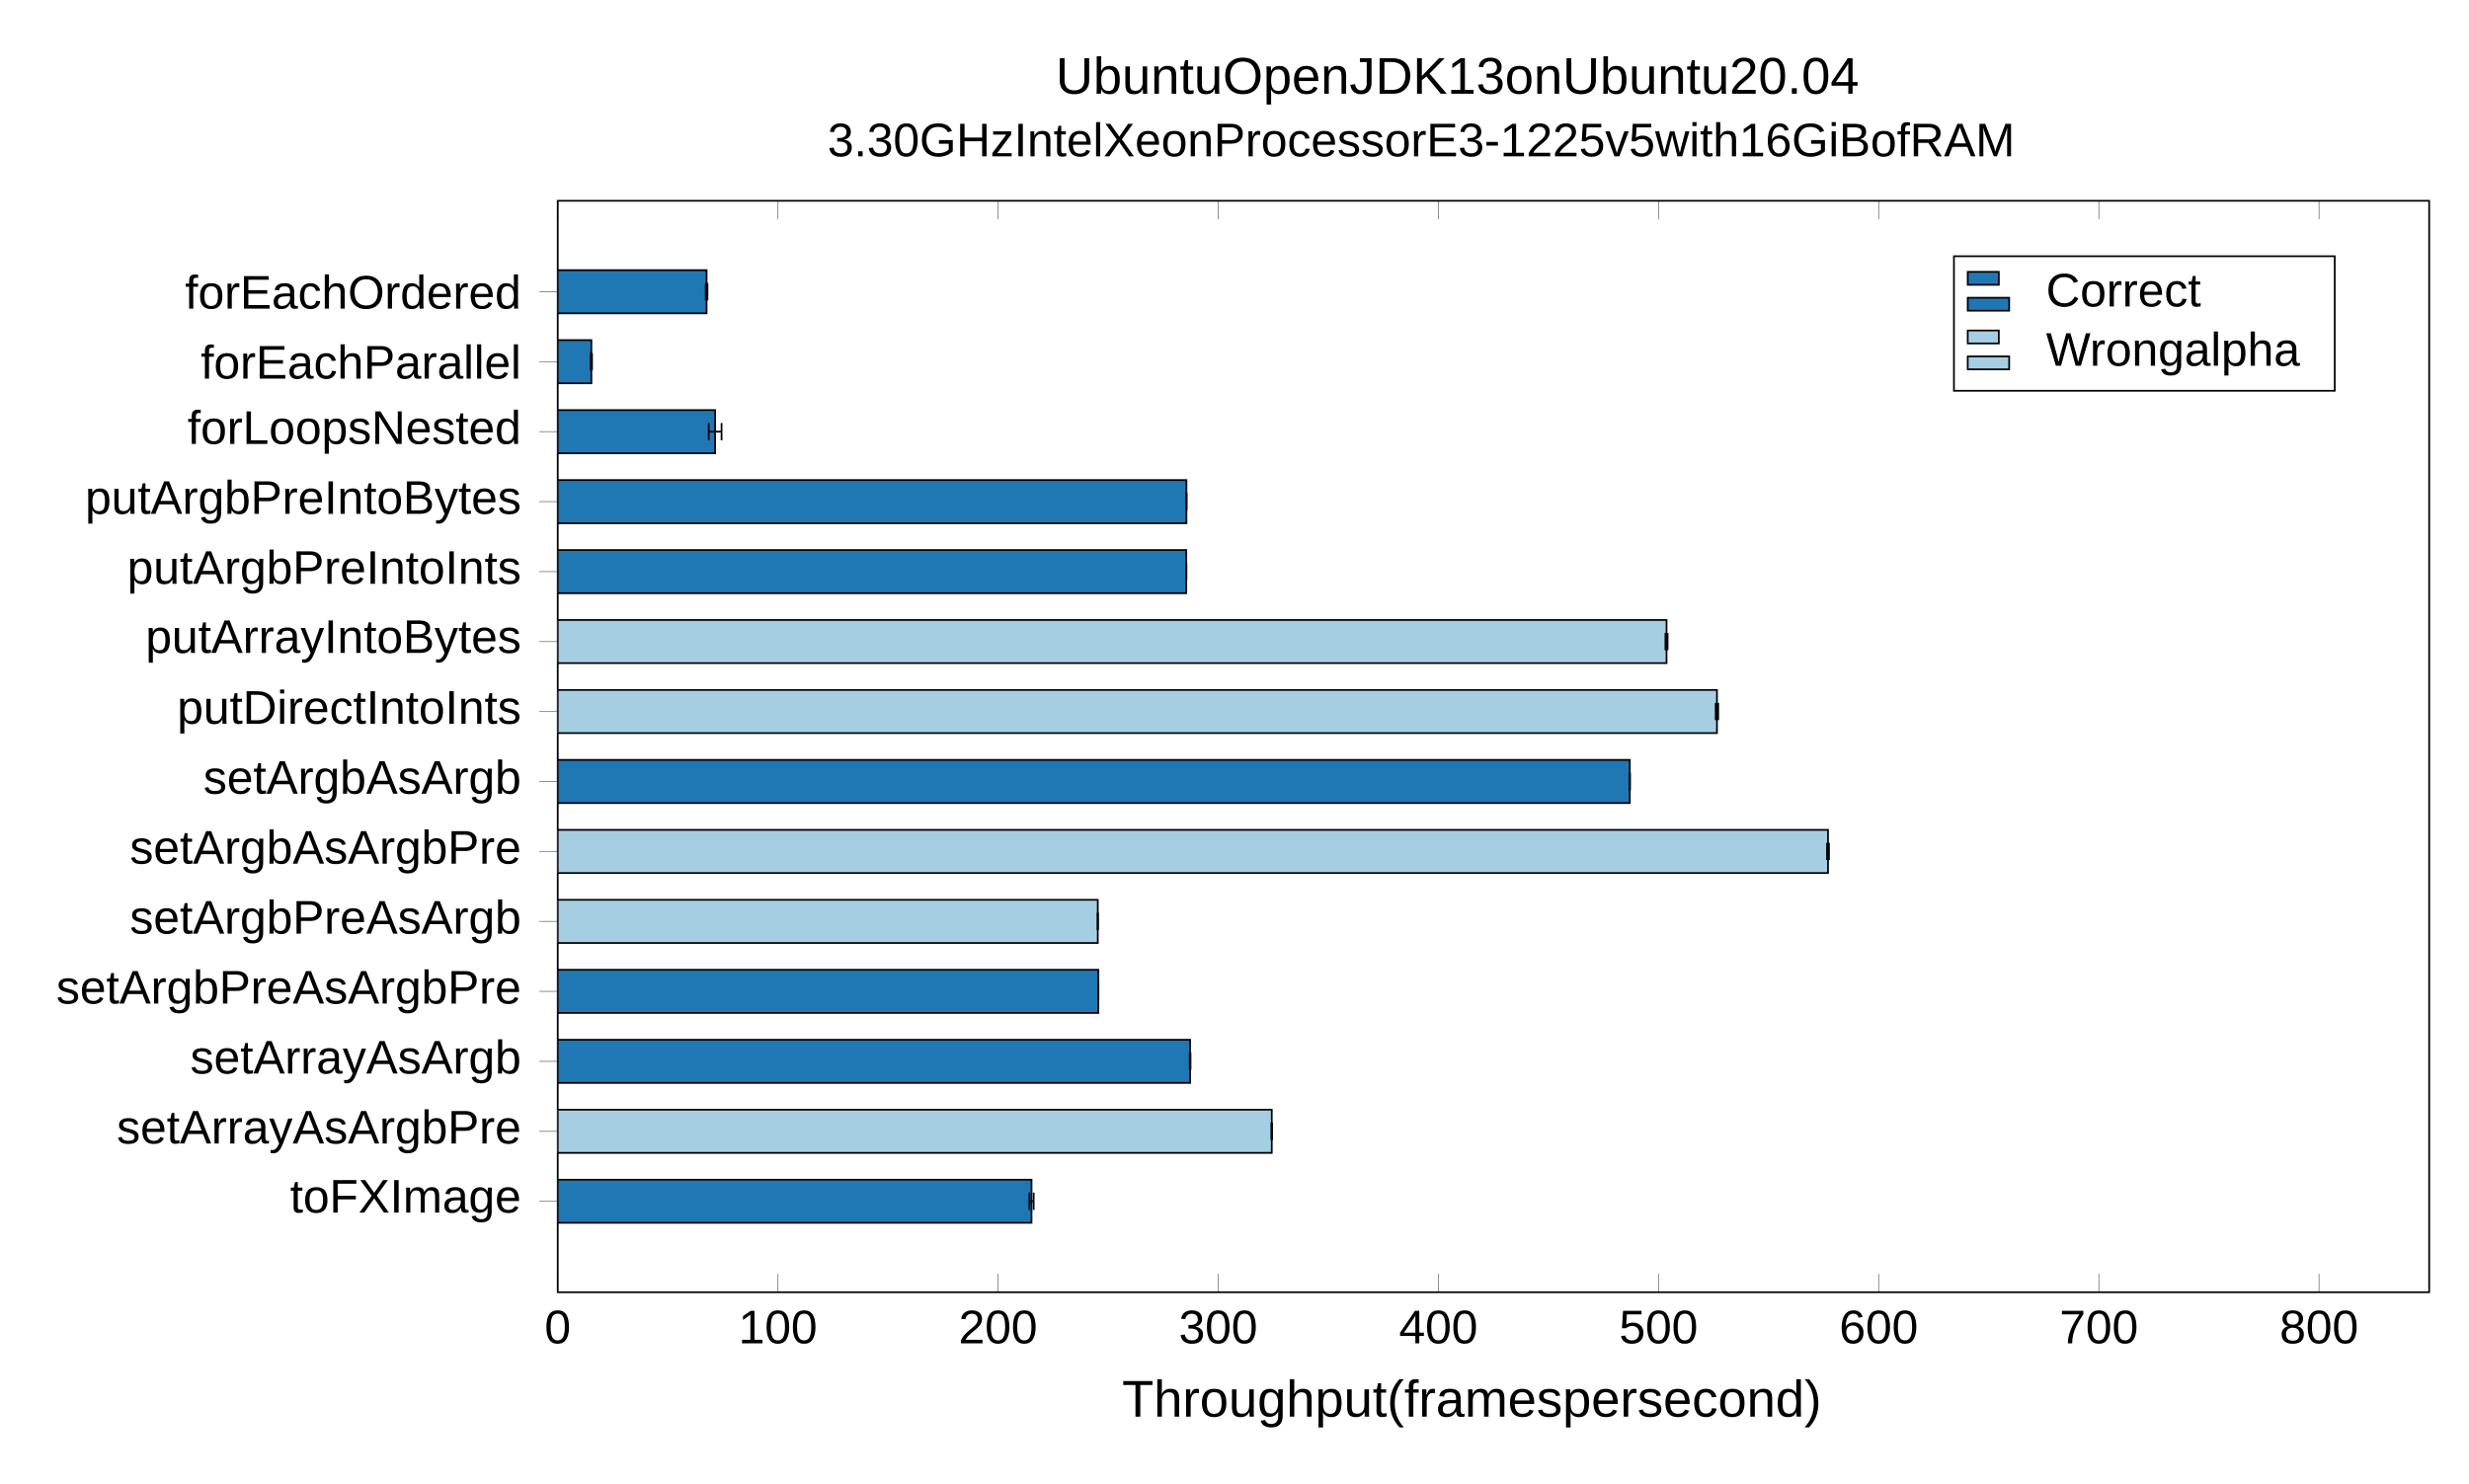
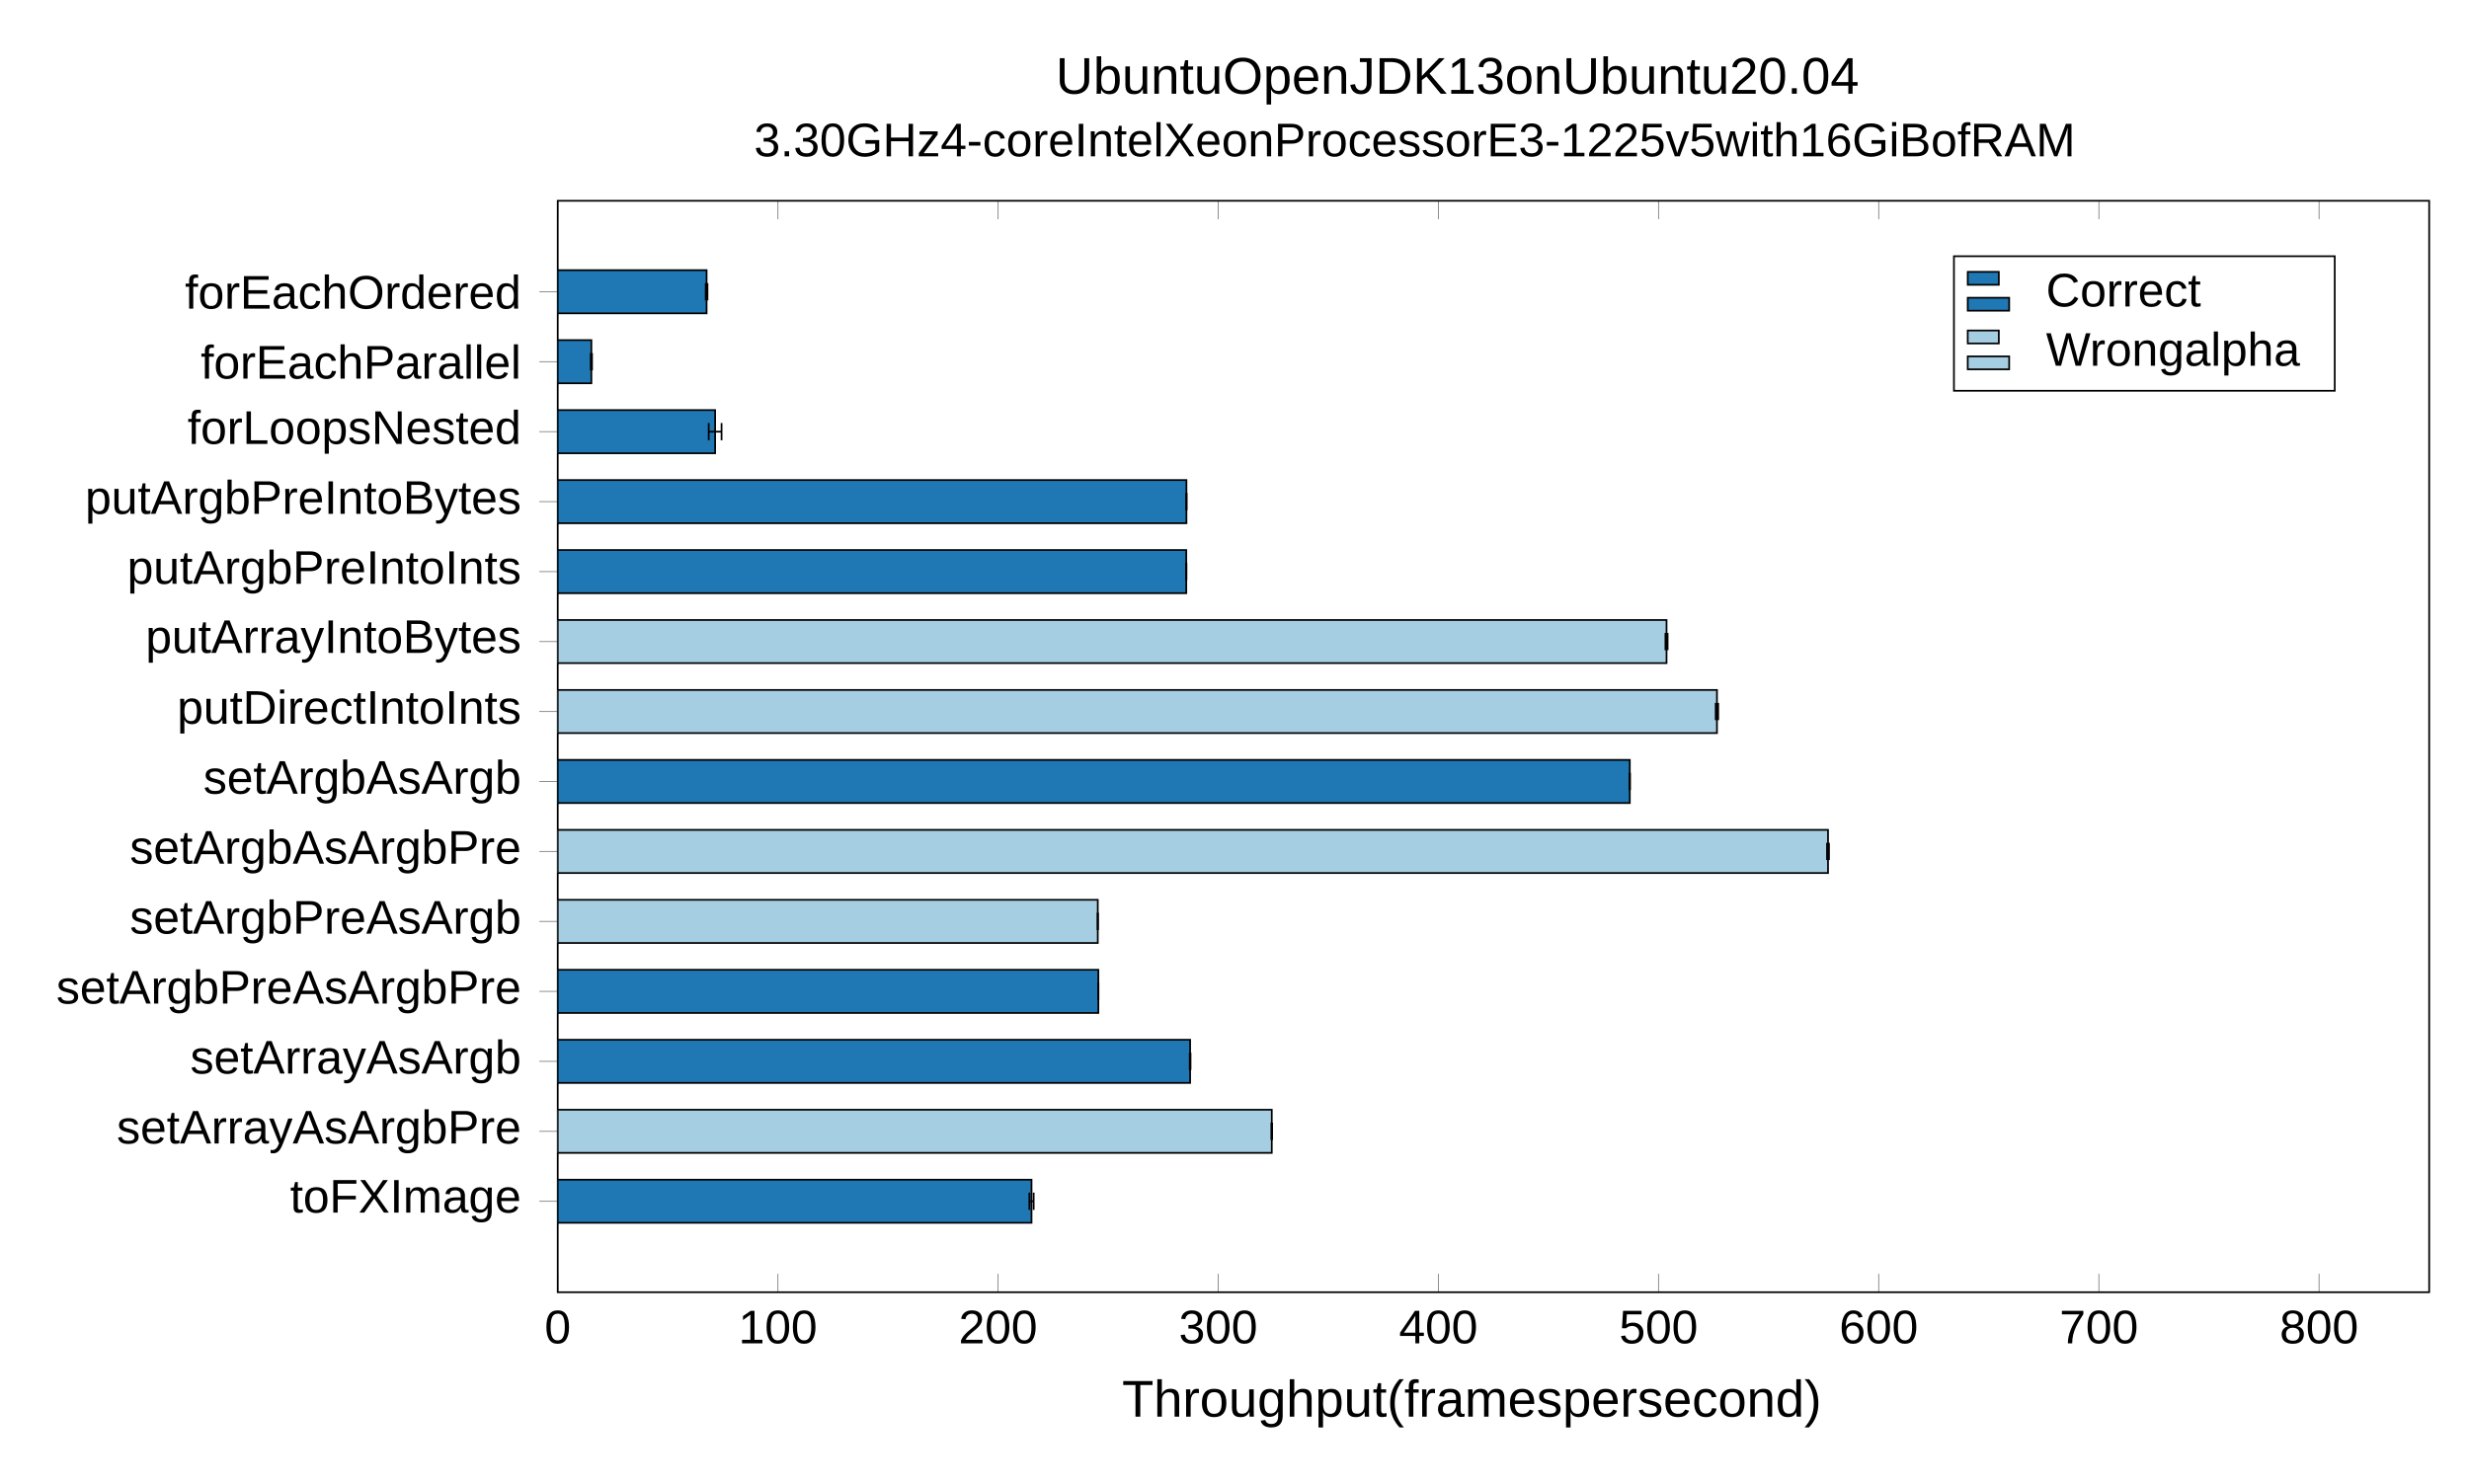
<svg xmlns="http://www.w3.org/2000/svg" height="456.752" viewBox="0 0 759.912 456.752" width="759.912">
  <clipPath id="a">
    <path d="m0 21.001h431.998v-252.001h-431.998z" />
  </clipPath>
  <g transform="matrix(1.333333 0 0 -1.333333 171.6573 89.81601)">
    <path d="m0 21.001v-4.252m50.823 4.252v-4.252m50.823 4.252v-4.252m50.823 4.252v-4.252m50.823 4.252v-4.252m50.823 4.252v-4.252m50.823 4.252v-4.252m50.823 4.252v-4.252m50.823 4.252v-4.252m-406.586-247.749v4.252m50.823-4.252v4.252m50.823-4.252v4.252m50.823-4.252v4.252m50.823-4.252v4.252m50.823-4.252v4.252m50.823-4.252v4.252m50.823-4.252v4.252m50.823-4.252v4.252" fill="none" stroke="#808080" stroke-miterlimit="10" stroke-width=".199" />
    <path d="m-4.252 0h4.252m-4.252-16.154h4.252m-4.252-16.154h4.252m-4.252-16.154h4.252m-4.252-16.154h4.252m-4.252-16.154h4.252m-4.252-16.154h4.252m-4.252-16.154h4.252m-4.252-16.154h4.252m-4.252-16.154h4.252m-4.252-16.154h4.252m-4.252-16.154h4.252m-4.252-16.154h4.252m-4.252-16.154h4.252" fill="none" stroke="#808080" stroke-miterlimit="10" stroke-width=".199" />
    <path d="m0 21.001v-252.001h431.998v252.001z" fill="none" stroke="#000" stroke-miterlimit="10" stroke-width=".399" />
    <g font-family="Arimo,Liberation Sans,Arial,sans-serif" font-size="10.909">
      <text transform="matrix(1 0 0 -1 -3.034 -242.799)">
        <tspan x="0" y="0">0</tspan>
      </text>
      <text transform="matrix(1 0 0 -1 41.722 -242.799)">
        <tspan x="0 6.068 12.135" y="0">100</tspan>
      </text>
      <text transform="matrix(1 0 0 -1 92.544 -242.799)">
        <tspan x="0 6.068 12.135" y="0">200</tspan>
      </text>
      <text transform="matrix(1 0 0 -1 143.367 -242.799)">
        <tspan x="0 6.068 12.135" y="0">300</tspan>
      </text>
      <text transform="matrix(1 0 0 -1 194.19 -242.799)">
        <tspan x="0 6.068 12.135" y="0">400</tspan>
      </text>
      <text transform="matrix(1 0 0 -1 245.012 -242.799)">
        <tspan x="0 6.068 12.135" y="0">500</tspan>
      </text>
      <text transform="matrix(1 0 0 -1 295.835 -242.799)">
        <tspan x="0 6.068 12.135" y="0">600</tspan>
      </text>
      <text transform="matrix(1 0 0 -1 346.657 -242.799)">
        <tspan x="0 6.068 12.135" y="0">700</tspan>
      </text>
      <text transform="matrix(1 0 0 -1 397.48 -242.799)">
        <tspan x="0 6.068 12.135" y="0">800</tspan>
      </text>
      <text transform="matrix(1 0 0 -1 -86.051 -3.899)">
        <tspan x="0 3.031 9.098 12.731 20.007 26.075 31.529 37.597 46.082 49.715 55.783 61.85 65.483 71.551" y="0">forEachOrdered</tspan>
      </text>
      <text transform="matrix(1 0 0 -1 -82.413 -20.053)">
        <tspan x="0 3.031 9.098 12.731 20.007 26.075 31.529 37.597 44.873 50.941 54.574 60.641 63.065 65.489 71.557" y="0">forEachParallel</tspan>
      </text>
      <text transform="matrix(1 0 0 -1 -85.455 -35.128)">
        <tspan x="0 3.031 9.098 12.731 18.799 24.866 30.934 37.001 42.456 50.335 56.402 61.857 64.887 70.955" y="0">forLoopsNested</tspan>
      </text>
      <text transform="matrix(1 0 0 -1 -109.1 -51.281)">
        <tspan x="0 6.068 12.135 15.166 22.442 26.075 32.143 38.21 45.487 49.119 55.187 58.217 64.285 67.316 73.383 80.66 86.114 89.145 95.212" y="0">putArgbPreIntoBytes</tspan>
      </text>
      <text transform="matrix(1 0 0 -1 -99.4 -67.435)">
        <tspan x="0 6.068 12.135 15.166 22.442 26.075 32.143 38.21 45.487 49.119 55.187 58.217 64.285 67.316 73.383 76.414 82.481 85.512" y="0">putArgbPreIntoInts</tspan>
      </text>
      <text transform="matrix(1 0 0 -1 -95.144 -83.389)">
        <tspan x="0 6.068 12.135 15.166 22.442 26.075 29.708 35.775 41.23 44.26 50.328 53.359 59.426 66.703 72.157 75.188 81.255" y="0">putArrayIntoBytes</tspan>
      </text>
      <text transform="matrix(1 0 0 -1 -87.868 -99.742)">
        <tspan x="0 6.068 12.135 15.166 23.044 25.468 29.101 35.169 40.623 43.654 46.684 52.752 55.783 61.85 64.881 70.948 73.979" y="0">putDirectIntoInts</tspan>
      </text>
      <text transform="matrix(1 0 0 -1 -81.806 -115.896)">
        <tspan x="0 5.455 11.522 14.553 21.829 25.462 31.529 37.597 44.873 50.328 57.604 61.237 67.305" y="0">setArgbAsArgb</tspan>
      </text>
      <text transform="matrix(1 0 0 -1 -98.782 -132.049)">
        <tspan x="0 5.455 11.522 14.553 21.829 25.462 31.529 37.597 44.873 50.328 57.604 61.237 67.305 73.372 80.649 84.281" y="0">setArgbAsArgbPre</tspan>
      </text>
      <text transform="matrix(1 0 0 -1 -98.782 -148.203)">
        <tspan x="0 5.455 11.522 14.553 21.829 25.462 31.529 37.597 44.873 48.506 54.574 61.85 67.305 74.581 78.214 84.281" y="0">setArgbPreAsArgb</tspan>
      </text>
      <text transform="matrix(1 0 0 -1 -115.758 -164.356)">
        <tspan x="0 5.455 11.522 14.553 21.829 25.462 31.529 37.597 44.873 48.506 54.574 61.85 67.305 74.581 78.214 84.281 90.349 97.625 101.258" y="0">setArgbPreAsArgbPre</tspan>
      </text>
      <text transform="matrix(1 0 0 -1 -84.826 -180.51)">
        <tspan x="0 5.455 11.522 14.553 21.829 25.462 29.095 35.162 40.617 47.893 53.348 60.624 64.257 70.324" y="0">setArrayAsArgb</tspan>
      </text>
      <text transform="matrix(1 0 0 -1 -101.802 -196.663)">
        <tspan x="0 5.455 11.522 14.553 21.829 25.462 29.095 35.162 40.617 47.893 53.348 60.624 64.257 70.324 76.392 83.668 87.301" y="0">setArrayAsArgbPre</tspan>
      </text>
      <text transform="matrix(1 0 0 -1 -61.794 -212.617)">
        <tspan x="0 3.031 9.098 15.761 23.038 26.068 35.156 41.223 47.291" y="0">toFXImage</tspan>
      </text>
    </g>
    <g clip-path="url(#a)" stroke="#000" stroke-miterlimit="10" stroke-width=".399">
      <path d="m0-4.981h34.362v9.963h-34.362z" fill="#1f78b4" />
      <path d="m34.362 0h.203" fill="#1f78b4" />
      <path d="m0 1.993v-3.985" fill="none" transform="translate(34.565)" />
      <path d="m34.362 0h-.203" fill="#1f78b4" />
      <path d="m0 1.993v-3.985" fill="none" transform="matrix(-1 0 0 -1 34.158 -.001)" />
      <path d="m0-21.135h7.769v9.963h-7.769z" fill="#1f78b4" />
      <path d="m7.769-16.154h.146" fill="#1f78b4" />
      <path d="m0 1.993v-3.985" fill="none" transform="translate(7.915 -16.154)" />
      <path d="m7.769-16.154h-.146" fill="#1f78b4" />
      <path d="m0 1.993v-3.985" fill="none" transform="matrix(-1 0 0 -1 7.623 -16.153)" />
      <path d="m0-37.289h36.337v9.963h-36.337z" fill="#1f78b4" />
      <path d="m36.337-32.308h1.482" fill="#1f78b4" />
      <path d="m0 1.993v-3.985" fill="none" transform="translate(37.818 -32.307)" />
      <path d="m36.337-32.308h-1.482" fill="#1f78b4" />
      <path d="m0 1.993v-3.985" fill="none" transform="matrix(-1 0 0 -1 34.854 -32.308)" />
      <path d="m0-53.443h145.128v9.963h-145.128z" fill="#1f78b4" />
      <path d="m145.128-48.461h.03" fill="#1f78b4" />
      <path d="m0 1.993v-3.985" fill="none" transform="translate(145.157 -48.461)" />
      <path d="m145.128-48.461h-.03" fill="#1f78b4" />
      <path d="m0 1.993v-3.985" fill="none" transform="matrix(-1 0 0 -1 145.096 -48.46)" />
      <path d="m0-69.596h145.093v9.963h-145.093z" fill="#1f78b4" />
      <path d="m145.093-64.615h.033" fill="#1f78b4" />
      <path d="m0 1.993v-3.985" fill="none" transform="translate(145.124 -64.614)" />
      <path d="m145.093-64.615h-.033" fill="#1f78b4" />
      <path d="m0 1.993v-3.985" fill="none" transform="matrix(-1 0 0 -1 145.059 -64.615)" />
      <path d="m0-85.75h255.953v9.963h-255.953z" fill="#a6cee3" />
      <path d="m255.953-80.769h.25" fill="#a6cee3" />
      <path d="m0 1.993v-3.985" fill="none" transform="translate(256.199 -80.768)" />
      <path d="m255.953-80.769h-.25" fill="#a6cee3" />
      <path d="m0 1.993v-3.985" fill="none" transform="matrix(-1 0 0 -1 255.7 -80.769)" />
      <path d="m0-101.904h267.593v9.963h-267.593z" fill="#a6cee3" />
      <path d="m267.593-96.923h.286" fill="#a6cee3" />
      <path d="m0 1.993v-3.985" fill="none" transform="translate(267.875 -96.922)" />
      <path d="m267.593-96.923h-.286" fill="#a6cee3" />
      <path d="m0 1.993v-3.985" fill="none" transform="matrix(-1 0 0 -1 267.304 -96.921)" />
      <path d="m0-118.058h247.472v9.963h-247.472z" fill="#1f78b4" />
      <path d="m247.472-113.076h.047" fill="#1f78b4" />
      <path d="m0 1.993v-3.985" fill="none" transform="translate(247.516 -113.075)" />
      <path d="m247.472-113.076h-.047" fill="#1f78b4" />
      <path d="m0 1.993v-3.985" fill="none" transform="matrix(-1 0 0 -1 247.421 -113.076)" />
      <path d="m0-134.212h293.228v9.963h-293.228z" fill="#a6cee3" />
      <path d="m293.228-129.23h.229" fill="#a6cee3" />
      <path d="m0 1.993v-3.985" fill="none" transform="translate(293.453 -129.229)" />
      <path d="m293.228-129.23h-.229" fill="#a6cee3" />
      <path d="m0 1.993v-3.985" fill="none" transform="matrix(-1 0 0 -1 292.996 -129.228)" />
      <path d="m0-150.365h124.663v9.963h-124.663z" fill="#a6cee3" />
      <path d="m124.663-145.384h.009" fill="#a6cee3" />
      <path d="m0 1.993v-3.985" fill="none" transform="translate(124.67 -145.382)" />
      <path d="m124.663-145.384h-.009" fill="#a6cee3" />
      <path d="m0 1.993v-3.985" fill="none" transform="matrix(-1 0 0 -1 124.653 -145.383)" />
      <path d="m0-166.519h124.797v9.963h-124.797z" fill="#1f78b4" />
      <path d="m124.797-161.538h.022" fill="#1f78b4" />
      <path d="m0 1.993v-3.985" fill="none" transform="translate(124.817 -161.536)" />
      <path d="m124.797-161.538h-.022" fill="#1f78b4" />
      <path d="m0 1.993v-3.985" fill="none" transform="matrix(-1 0 0 -1 124.773 -161.535)" />
      <path d="m0-182.673h145.983v9.963h-145.983z" fill="#1f78b4" />
      <path d="m145.983-177.692h.091" fill="#1f78b4" />
      <path d="m0 1.993v-3.985" fill="none" transform="translate(146.072 -177.689)" />
      <path d="m145.983-177.692h-.091" fill="#1f78b4" />
      <path d="m0 1.993v-3.985" fill="none" transform="matrix(-1 0 0 -1 145.89 -177.69)" />
      <path d="m0-198.827h164.827v9.963h-164.827z" fill="#a6cee3" />
      <path d="m164.827-193.845h.088" fill="#a6cee3" />
      <path d="m0 1.993v-3.985" fill="none" transform="translate(164.914 -193.843)" />
      <path d="m164.827-193.845h-.088" fill="#a6cee3" />
      <path d="m0 1.993v-3.985" fill="none" transform="matrix(-1 0 0 -1 164.737 -193.842)" />
      <path d="m0-214.98h109.368v9.963h-109.368z" fill="#1f78b4" />
      <path d="m109.368-209.999h.497" fill="#1f78b4" />
      <path d="m0 1.993v-3.985" fill="none" transform="translate(109.863 -209.997)" />
      <path d="m109.368-209.999h-.497" fill="#1f78b4" />
      <path d="m0 1.993v-3.985" fill="none" transform="matrix(-1 0 0 -1 108.87 -209.996)" />
    </g>
  </g>
  <g font-family="Arimo,Liberation Sans,Arial,sans-serif">
    <text font-size="11.955" transform="matrix(1.333333 0 0 1.333333 345.3573 436.1307)">
      <tspan x="0 7.302 13.952 17.933 24.582 31.232 37.881 44.531 51.18 57.83 64.462 68.443 71.764 75.746 82.395 92.354 99.003 108.304 114.954 121.603 128.908 134.885 141.535 147.512 154.162 160.811 167.461" y="0">Throughput(framespersecond)</tspan>
    </text>
    <text font-size="11.955" transform="matrix(1.333333 0 0 1.333333 324.9507 28.86268)">
      <tspan x="0 8.634 15.283 21.933 28.582 31.904 41.865 51.163 57.813 64.462 71.112 77.089 85.723 97.021 103.67 113.643 120.293 130.254 138.888 145.537 152.187 158.836 162.158 172.131 178.78 185.429 188.751 195.4" y="0">UbuntuOpenJDK13onUbuntu20.04</tspan>
    </text>
-     <text font-size="10.909" transform="matrix(1.333333 0 0 1.333333 254.7053 48.12401)">
-       <tspan x="0 6.068 9.098 15.166 24.255 32.74 40.619 49.106 52.137 58.204 61.235 67.303 72.759 80.036 86.103 92.171 101.271 108.548 112.18 118.248 123.703 129.77 135.225 140.679 146.747 153.401 160.678 166.745 170.378 176.446 182.513 188.581 197.681 203.136 212.236 220.115 222.539 225.569 234.659 240.727 249.827 258.312 260.736 271.045 277.113 283.176 291.055 298.331" y="0">3.30GHzIntelXeonProcessorE3-1225v5with16GiBofRAM</tspan>
+     <text font-size="10.909" transform="matrix(1.333333 0 0 1.333333 232.0707 48.12401)">
+       <tspan x="0 6.068 9.098 15.166 24.255 32.74 40.619 49.106 55.174 58.807 64.261 70.329 73.961 83.062 86.092 92.16 95.191 101.258 106.715 113.991 120.059 126.127 135.216 142.492 146.125 152.193 157.647 163.715 169.169 174.624 180.692 187.357 194.633 200.701 204.334 210.401 216.469 222.537 231.637 237.092 246.181 254.06 256.484 259.514 268.615 274.682 283.783 292.268 294.692 305.001 311.068 317.121 324.999 332.276" y="0">3.30GHz4-coreIntelXeonProcessorE3-1225v5with16GiBofRAM</tspan>
    </text>
  </g>
  <path d="m322.298-22.863h87.899v31.064h-87.899z" fill="none" stroke="#000" stroke-miterlimit="10" stroke-width=".399" transform="matrix(1.333333 0 0 -1.333333 171.6573 89.81601)" />
  <path d="m0-3.885h9.564v2.989h-9.564zm0 5.978h7.173v2.989h-7.173z" fill="#1f78b4" stroke="#000" stroke-miterlimit="10" stroke-width=".399" transform="matrix(1.333333 0 0 -1.333333 605.6333 90.46801)" />
  <text font-family="Arimo,Liberation Sans,Arial,sans-serif" font-size="10.909" transform="matrix(1.333333 0 0 1.333333 629.7293 94.35068)">
    <tspan x="0 7.879 13.946 17.579 21.212 27.279 32.734" y="0">Correct</tspan>
  </text>
  <path d="m0-3.885h9.564v2.989h-9.564zm0 5.978h7.173v2.989h-7.173z" fill="#a6cee3" stroke="#000" stroke-miterlimit="10" stroke-width=".399" transform="matrix(1.333333 0 0 -1.333333 605.6333 108.5213)" />
  <text font-family="Arimo,Liberation Sans,Arial,sans-serif" font-size="10.909" transform="matrix(1.333333 0 0 1.333333 629.7293 112.596)">
    <tspan x="0 10.1 13.732 19.8 25.868 34.957 41.025 43.449 49.516 55.584" y="0">Wrongalpha</tspan>
  </text>
</svg>
